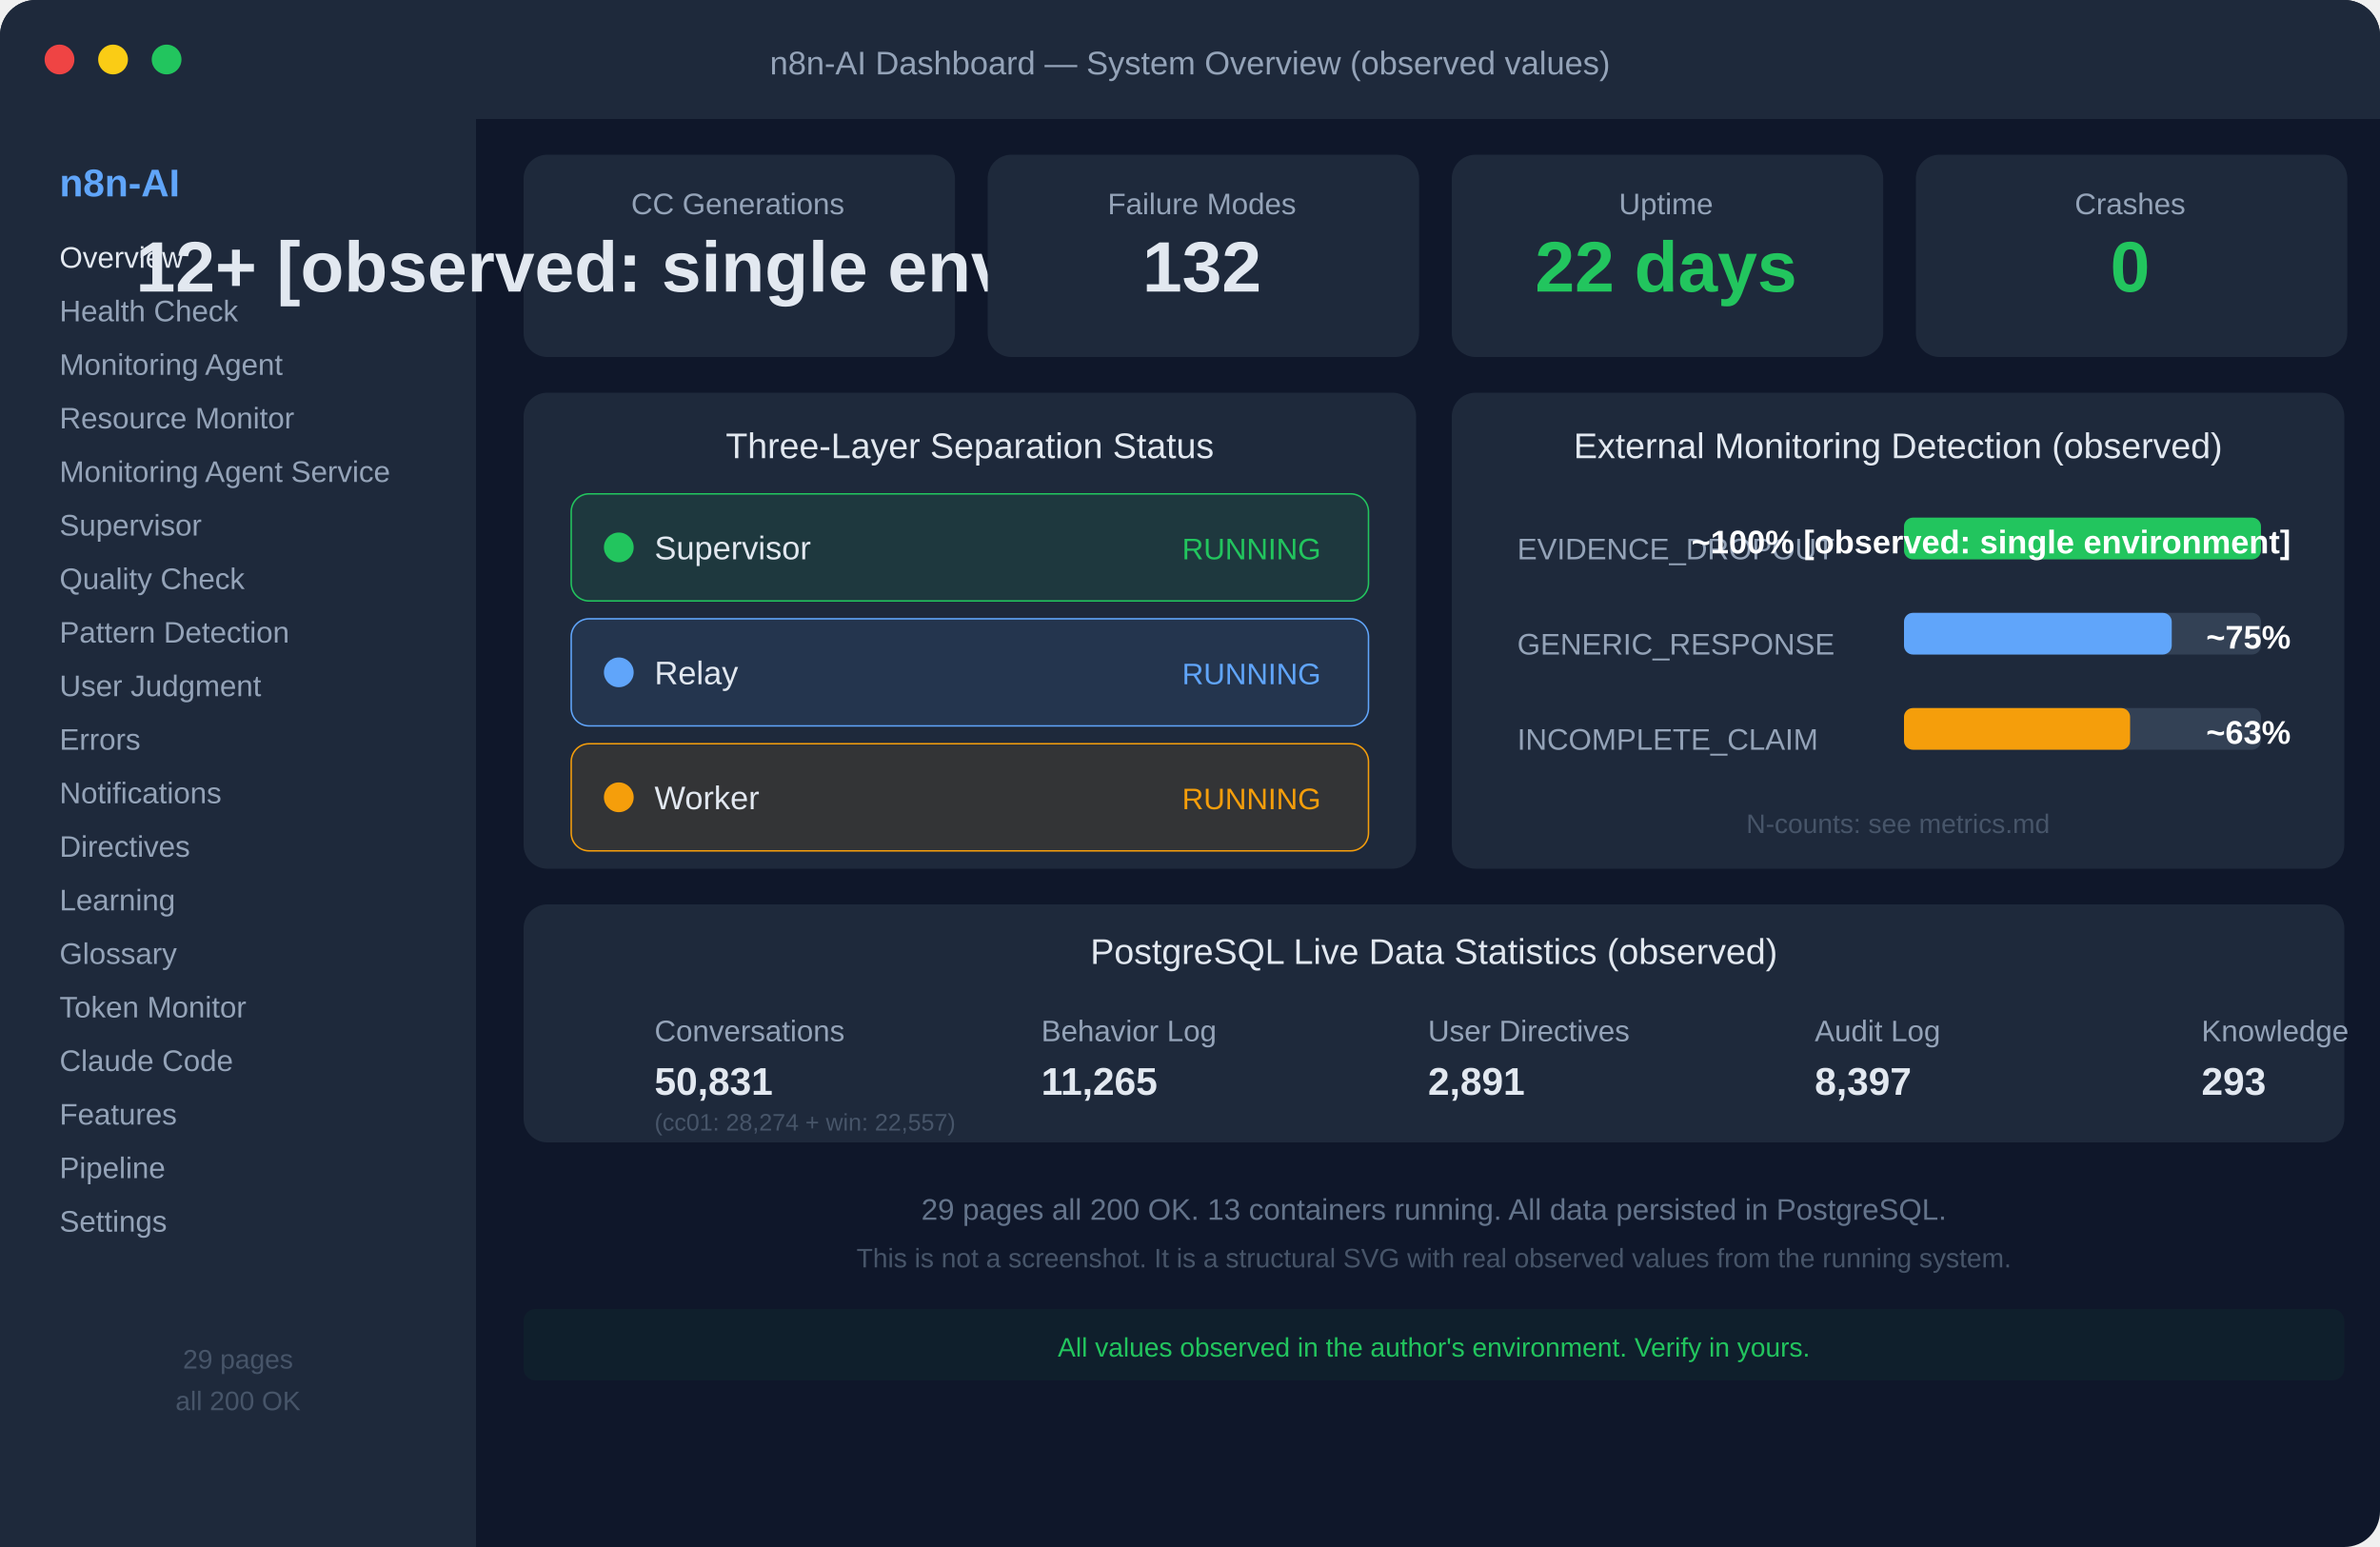
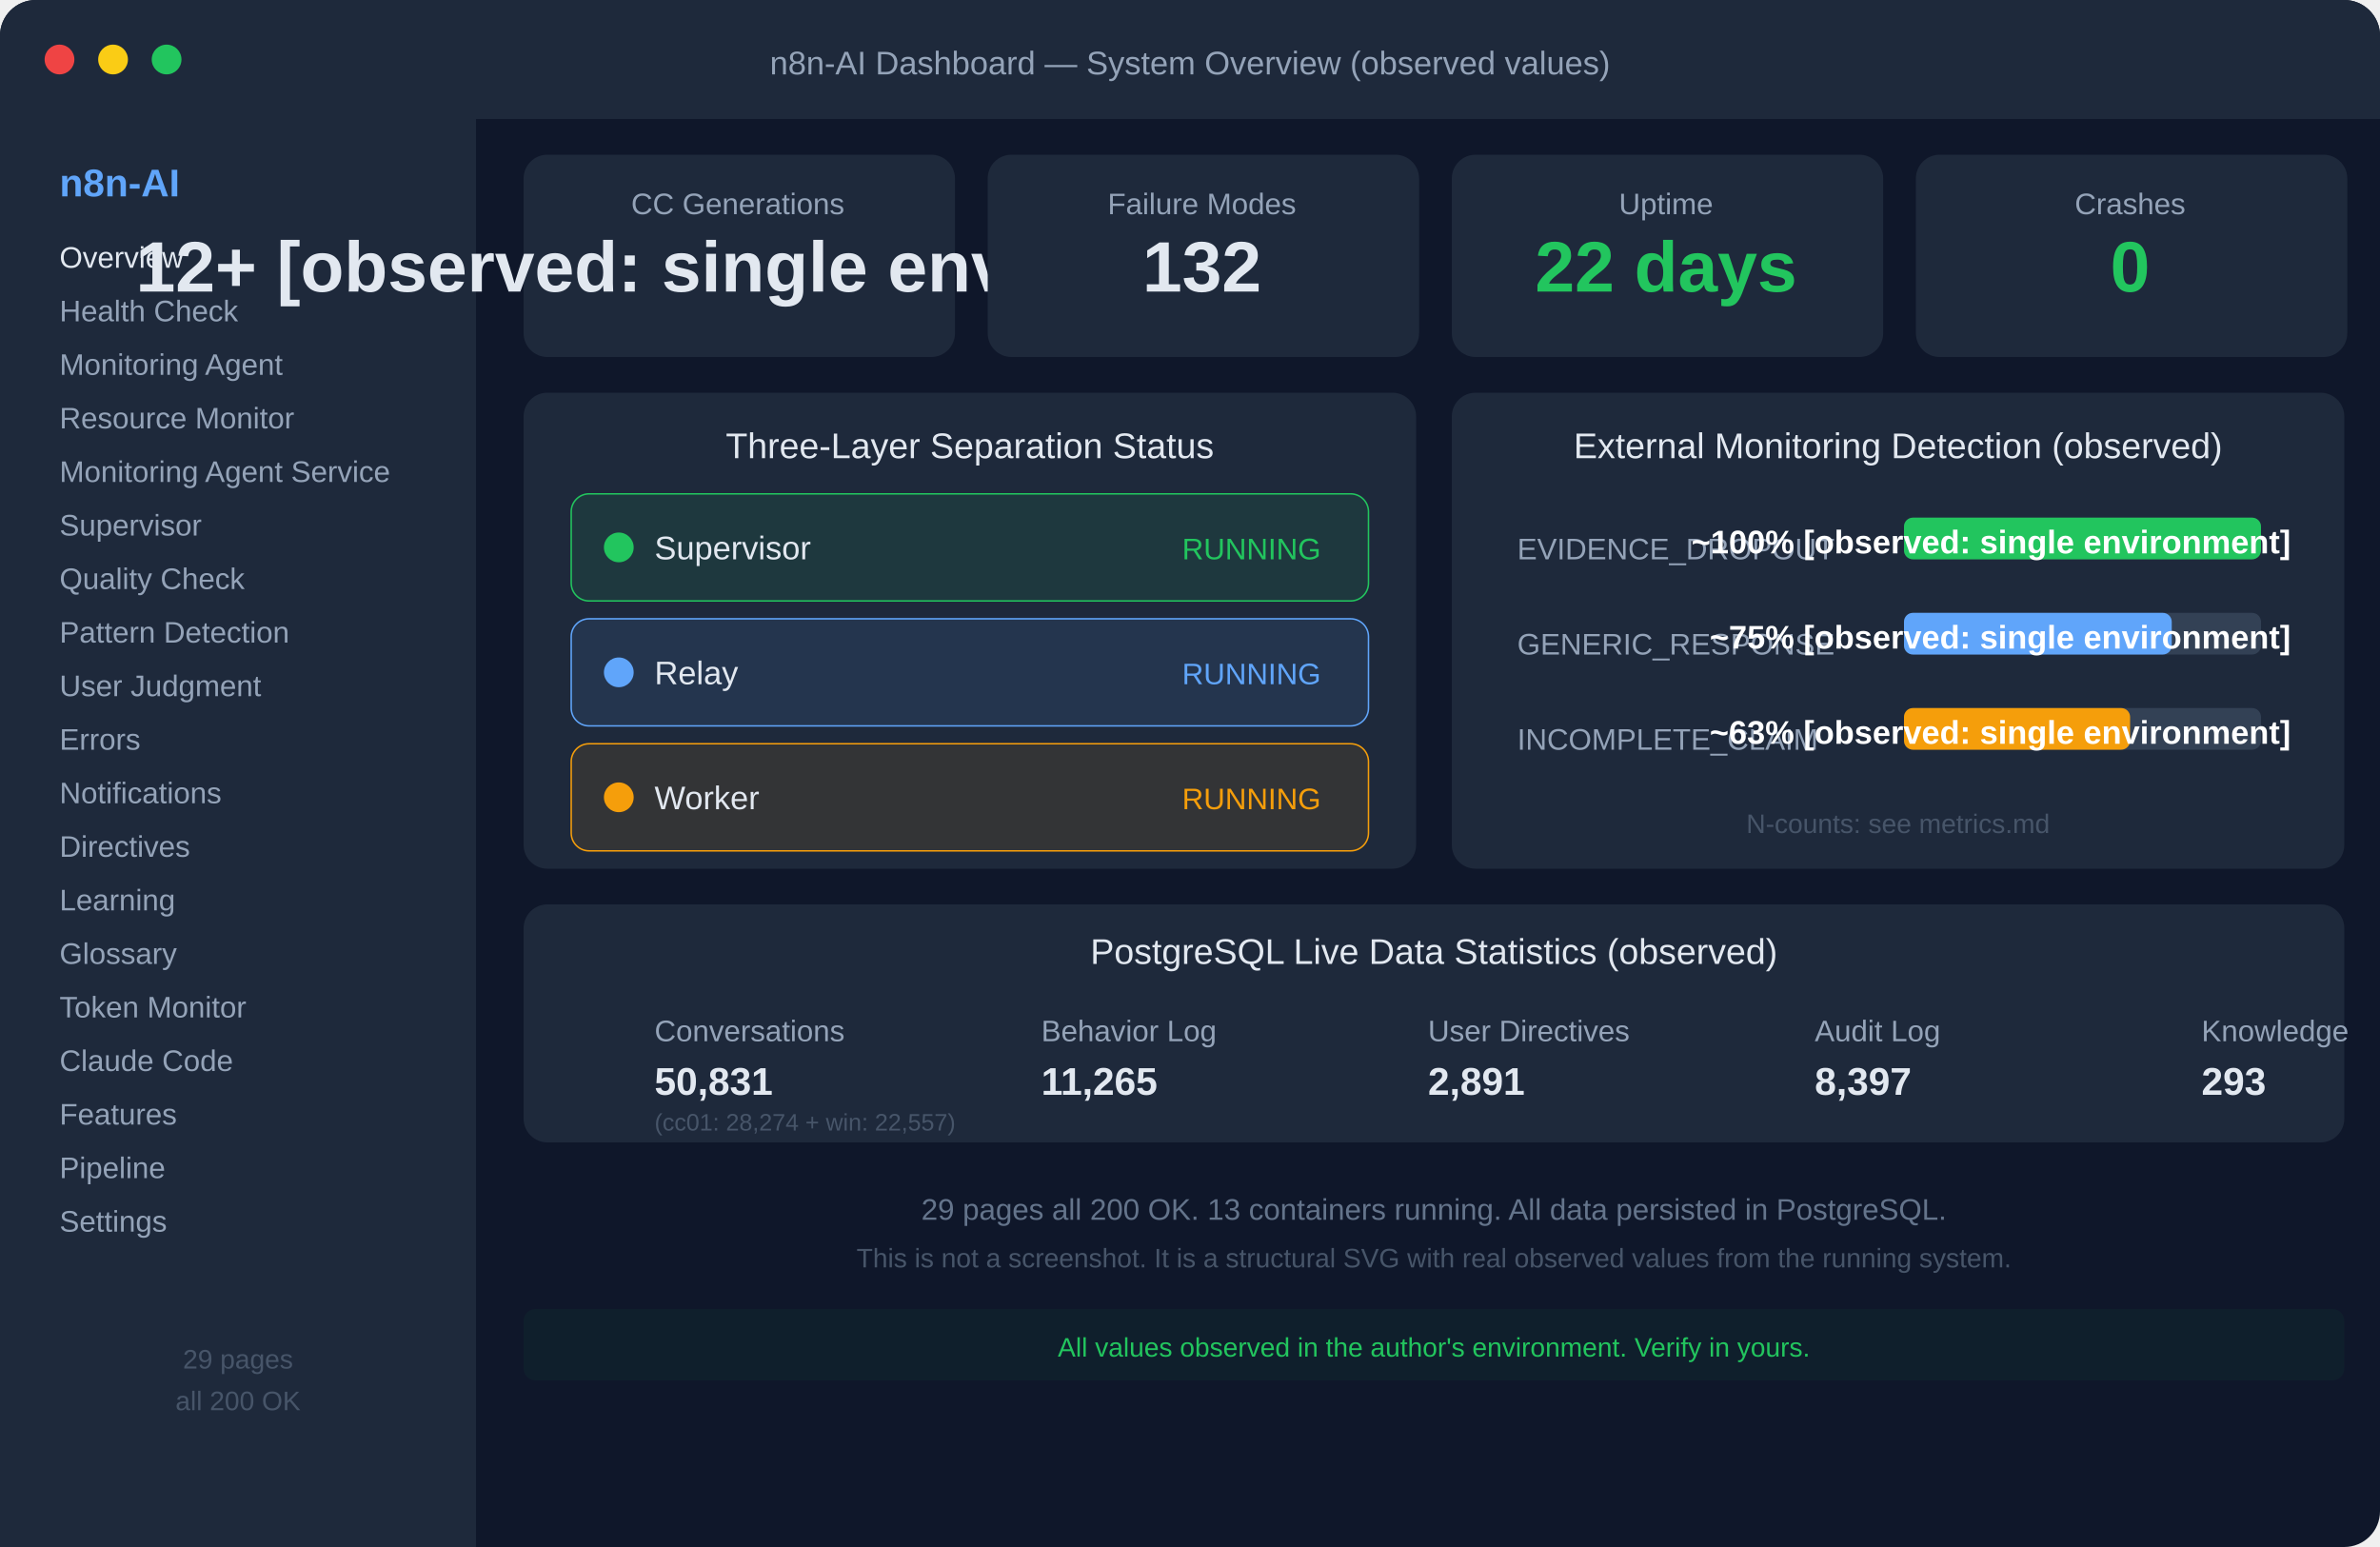
<svg xmlns="http://www.w3.org/2000/svg" viewBox="0 0 800 520" font-family="Segoe UI, Arial, sans-serif">
  <rect width="800" height="520" fill="#0f172a" rx="12" />
  <rect x="0" y="0" width="800" height="40" fill="#1e293b" rx="12" />
  <rect x="0" y="20" width="800" height="20" fill="#1e293b" />
  <circle cx="20" cy="20" r="5" fill="#ef4444" />
  <circle cx="38" cy="20" r="5" fill="#facc15" />
  <circle cx="56" cy="20" r="5" fill="#22c55e" />
  <text x="400" y="25" text-anchor="middle" fill="#94a3b8" font-size="11">n8n-AI Dashboard — System Overview (observed values)</text>
  <rect x="0" y="40" width="160" height="480" fill="#1e293b" />
  <text x="20" y="66" fill="#60a5fa" font-size="13" font-weight="600">n8n-AI</text>
  <text x="20" y="90" fill="#e2e8f0" font-size="10">Overview</text>
  <text x="20" y="108" fill="#94a3b8" font-size="10">Health Check</text>
  <text x="20" y="126" fill="#94a3b8" font-size="10">Monitoring Agent</text>
  <text x="20" y="144" fill="#94a3b8" font-size="10">Resource Monitor</text>
  <text x="20" y="162" fill="#94a3b8" font-size="10">Monitoring Agent Service</text>
  <text x="20" y="180" fill="#94a3b8" font-size="10">Supervisor</text>
  <text x="20" y="198" fill="#94a3b8" font-size="10">Quality Check</text>
  <text x="20" y="216" fill="#94a3b8" font-size="10">Pattern Detection</text>
  <text x="20" y="234" fill="#94a3b8" font-size="10">User Judgment</text>
  <text x="20" y="252" fill="#94a3b8" font-size="10">Errors</text>
  <text x="20" y="270" fill="#94a3b8" font-size="10">Notifications</text>
  <text x="20" y="288" fill="#94a3b8" font-size="10">Directives</text>
  <text x="20" y="306" fill="#94a3b8" font-size="10">Learning</text>
  <text x="20" y="324" fill="#94a3b8" font-size="10">Glossary</text>
  <text x="20" y="342" fill="#94a3b8" font-size="10">Token Monitor</text>
  <text x="20" y="360" fill="#94a3b8" font-size="10">Claude Code</text>
  <text x="20" y="378" fill="#94a3b8" font-size="10">Features</text>
  <text x="20" y="396" fill="#94a3b8" font-size="10">Pipeline</text>
  <text x="20" y="414" fill="#94a3b8" font-size="10">Settings</text>
  <text x="80" y="460" text-anchor="middle" fill="#475569" font-size="9">29 pages</text>
  <text x="80" y="474" text-anchor="middle" fill="#475569" font-size="9">all 200 OK</text>
  <rect x="176" y="52" width="145" height="68" fill="#1e293b" rx="8" />
  <text x="248" y="72" text-anchor="middle" fill="#94a3b8" font-size="10">CC Generations</text>
  <text x="248" y="98" text-anchor="middle" fill="#e2e8f0" font-size="24" font-weight="700">12+ [observed: single environment]</text>
  <rect x="332" y="52" width="145" height="68" fill="#1e293b" rx="8" />
  <text x="404" y="72" text-anchor="middle" fill="#94a3b8" font-size="10">Failure Modes</text>
  <text x="404" y="98" text-anchor="middle" fill="#e2e8f0" font-size="24" font-weight="700">132</text>
  <rect x="488" y="52" width="145" height="68" fill="#1e293b" rx="8" />
  <text x="560" y="72" text-anchor="middle" fill="#94a3b8" font-size="10">Uptime</text>
  <text x="560" y="98" text-anchor="middle" fill="#22c55e" font-size="24" font-weight="700">22 days</text>
  <rect x="644" y="52" width="145" height="68" fill="#1e293b" rx="8" />
  <text x="716" y="72" text-anchor="middle" fill="#94a3b8" font-size="10">Crashes</text>
  <text x="716" y="98" text-anchor="middle" fill="#22c55e" font-size="24" font-weight="700">0</text>
  <rect x="176" y="132" width="300" height="160" fill="#1e293b" rx="8" />
  <text x="326" y="154" text-anchor="middle" fill="#e2e8f0" font-size="12" font-weight="500">Three-Layer Separation Status</text>
  <rect x="192" y="166" width="268" height="36" fill="#22c55e" fill-opacity="0.1" rx="6" stroke="#22c55e" stroke-width="0.5" />
  <circle cx="208" cy="184" r="5" fill="#22c55e" />
  <text x="220" y="188" fill="#e2e8f0" font-size="11">Supervisor</text>
  <text x="444" y="188" text-anchor="end" fill="#22c55e" font-size="10">RUNNING</text>
  <rect x="192" y="208" width="268" height="36" fill="#60a5fa" fill-opacity="0.1" rx="6" stroke="#60a5fa" stroke-width="0.5" />
  <circle cx="208" cy="226" r="5" fill="#60a5fa" />
  <text x="220" y="230" fill="#e2e8f0" font-size="11">Relay</text>
  <text x="444" y="230" text-anchor="end" fill="#60a5fa" font-size="10">RUNNING</text>
  <rect x="192" y="250" width="268" height="36" fill="#f59e0b" fill-opacity="0.1" rx="6" stroke="#f59e0b" stroke-width="0.5" />
  <circle cx="208" cy="268" r="5" fill="#f59e0b" />
  <text x="220" y="272" fill="#e2e8f0" font-size="11">Worker</text>
  <text x="444" y="272" text-anchor="end" fill="#f59e0b" font-size="10">RUNNING</text>
  <rect x="488" y="132" width="300" height="160" fill="#1e293b" rx="8" />
  <text x="638" y="154" text-anchor="middle" fill="#e2e8f0" font-size="12" font-weight="500">External Monitoring Detection (observed)</text>
  <text x="510" y="188" fill="#94a3b8" font-size="10">EVIDENCE_DROPOUT</text>
  <rect x="640" y="174" width="120" height="14" fill="#334155" rx="3" />
  <rect x="640" y="174" width="120" height="14" fill="#22c55e" rx="3" />
  <text x="770" y="186" text-anchor="end" fill="#ffffff" font-size="11" font-weight="600">~100% [observed: single environment]</text>
  <text x="510" y="220" fill="#94a3b8" font-size="10">GENERIC_RESPONSE</text>
  <rect x="640" y="206" width="120" height="14" fill="#334155" rx="3" />
  <rect x="640" y="206" width="90" height="14" fill="#60a5fa" rx="3" />
-   <text x="770" y="218" text-anchor="end" fill="#ffffff" font-size="11" font-weight="600">~75%</text>
+   <text x="770" y="218" text-anchor="end" fill="#ffffff" font-size="11" font-weight="600">~75% [observed: single environment]</text>
  <text x="510" y="252" fill="#94a3b8" font-size="10">INCOMPLETE_CLAIM</text>
  <rect x="640" y="238" width="120" height="14" fill="#334155" rx="3" />
  <rect x="640" y="238" width="76" height="14" fill="#f59e0b" rx="3" />
-   <text x="770" y="250" text-anchor="end" fill="#ffffff" font-size="11" font-weight="600">~63%</text>
+   <text x="770" y="250" text-anchor="end" fill="#ffffff" font-size="11" font-weight="600">~63% [observed: single environment]</text>
  <text x="638" y="280" text-anchor="middle" fill="#475569" font-size="9">N-counts: see metrics.md</text>
  <rect x="176" y="304" width="612" height="80" fill="#1e293b" rx="8" />
  <text x="482" y="324" text-anchor="middle" fill="#e2e8f0" font-size="12" font-weight="500">PostgreSQL Live Data Statistics (observed)</text>
  <text x="220" y="350" fill="#94a3b8" font-size="10">Conversations</text>
  <text x="220" y="368" fill="#e2e8f0" font-size="13" font-weight="600">50,831</text>
  <text x="220" y="380" fill="#475569" font-size="8">(cc01: 28,274 + win: 22,557)</text>
  <text x="350" y="350" fill="#94a3b8" font-size="10">Behavior Log</text>
  <text x="350" y="368" fill="#e2e8f0" font-size="13" font-weight="600">11,265</text>
  <text x="480" y="350" fill="#94a3b8" font-size="10">User Directives</text>
  <text x="480" y="368" fill="#e2e8f0" font-size="13" font-weight="600">2,891</text>
  <text x="610" y="350" fill="#94a3b8" font-size="10">Audit Log</text>
  <text x="610" y="368" fill="#e2e8f0" font-size="13" font-weight="600">8,397</text>
  <text x="740" y="350" fill="#94a3b8" font-size="10">Knowledge</text>
  <text x="740" y="368" fill="#e2e8f0" font-size="13" font-weight="600">293</text>
  <text x="482" y="410" text-anchor="middle" fill="#64748b" font-size="10">29 pages all 200 OK. 13 containers running. All data persisted in PostgreSQL.</text>
  <text x="482" y="426" text-anchor="middle" fill="#475569" font-size="9">This is not a screenshot. It is a structural SVG with real observed values from the running system.</text>
  <rect x="176" y="440" width="612" height="24" fill="#22c55e" fill-opacity="0.05" rx="4" />
  <text x="482" y="456" text-anchor="middle" fill="#22c55e" font-size="9">All values observed in the author's environment. Verify in yours.</text>
</svg>
